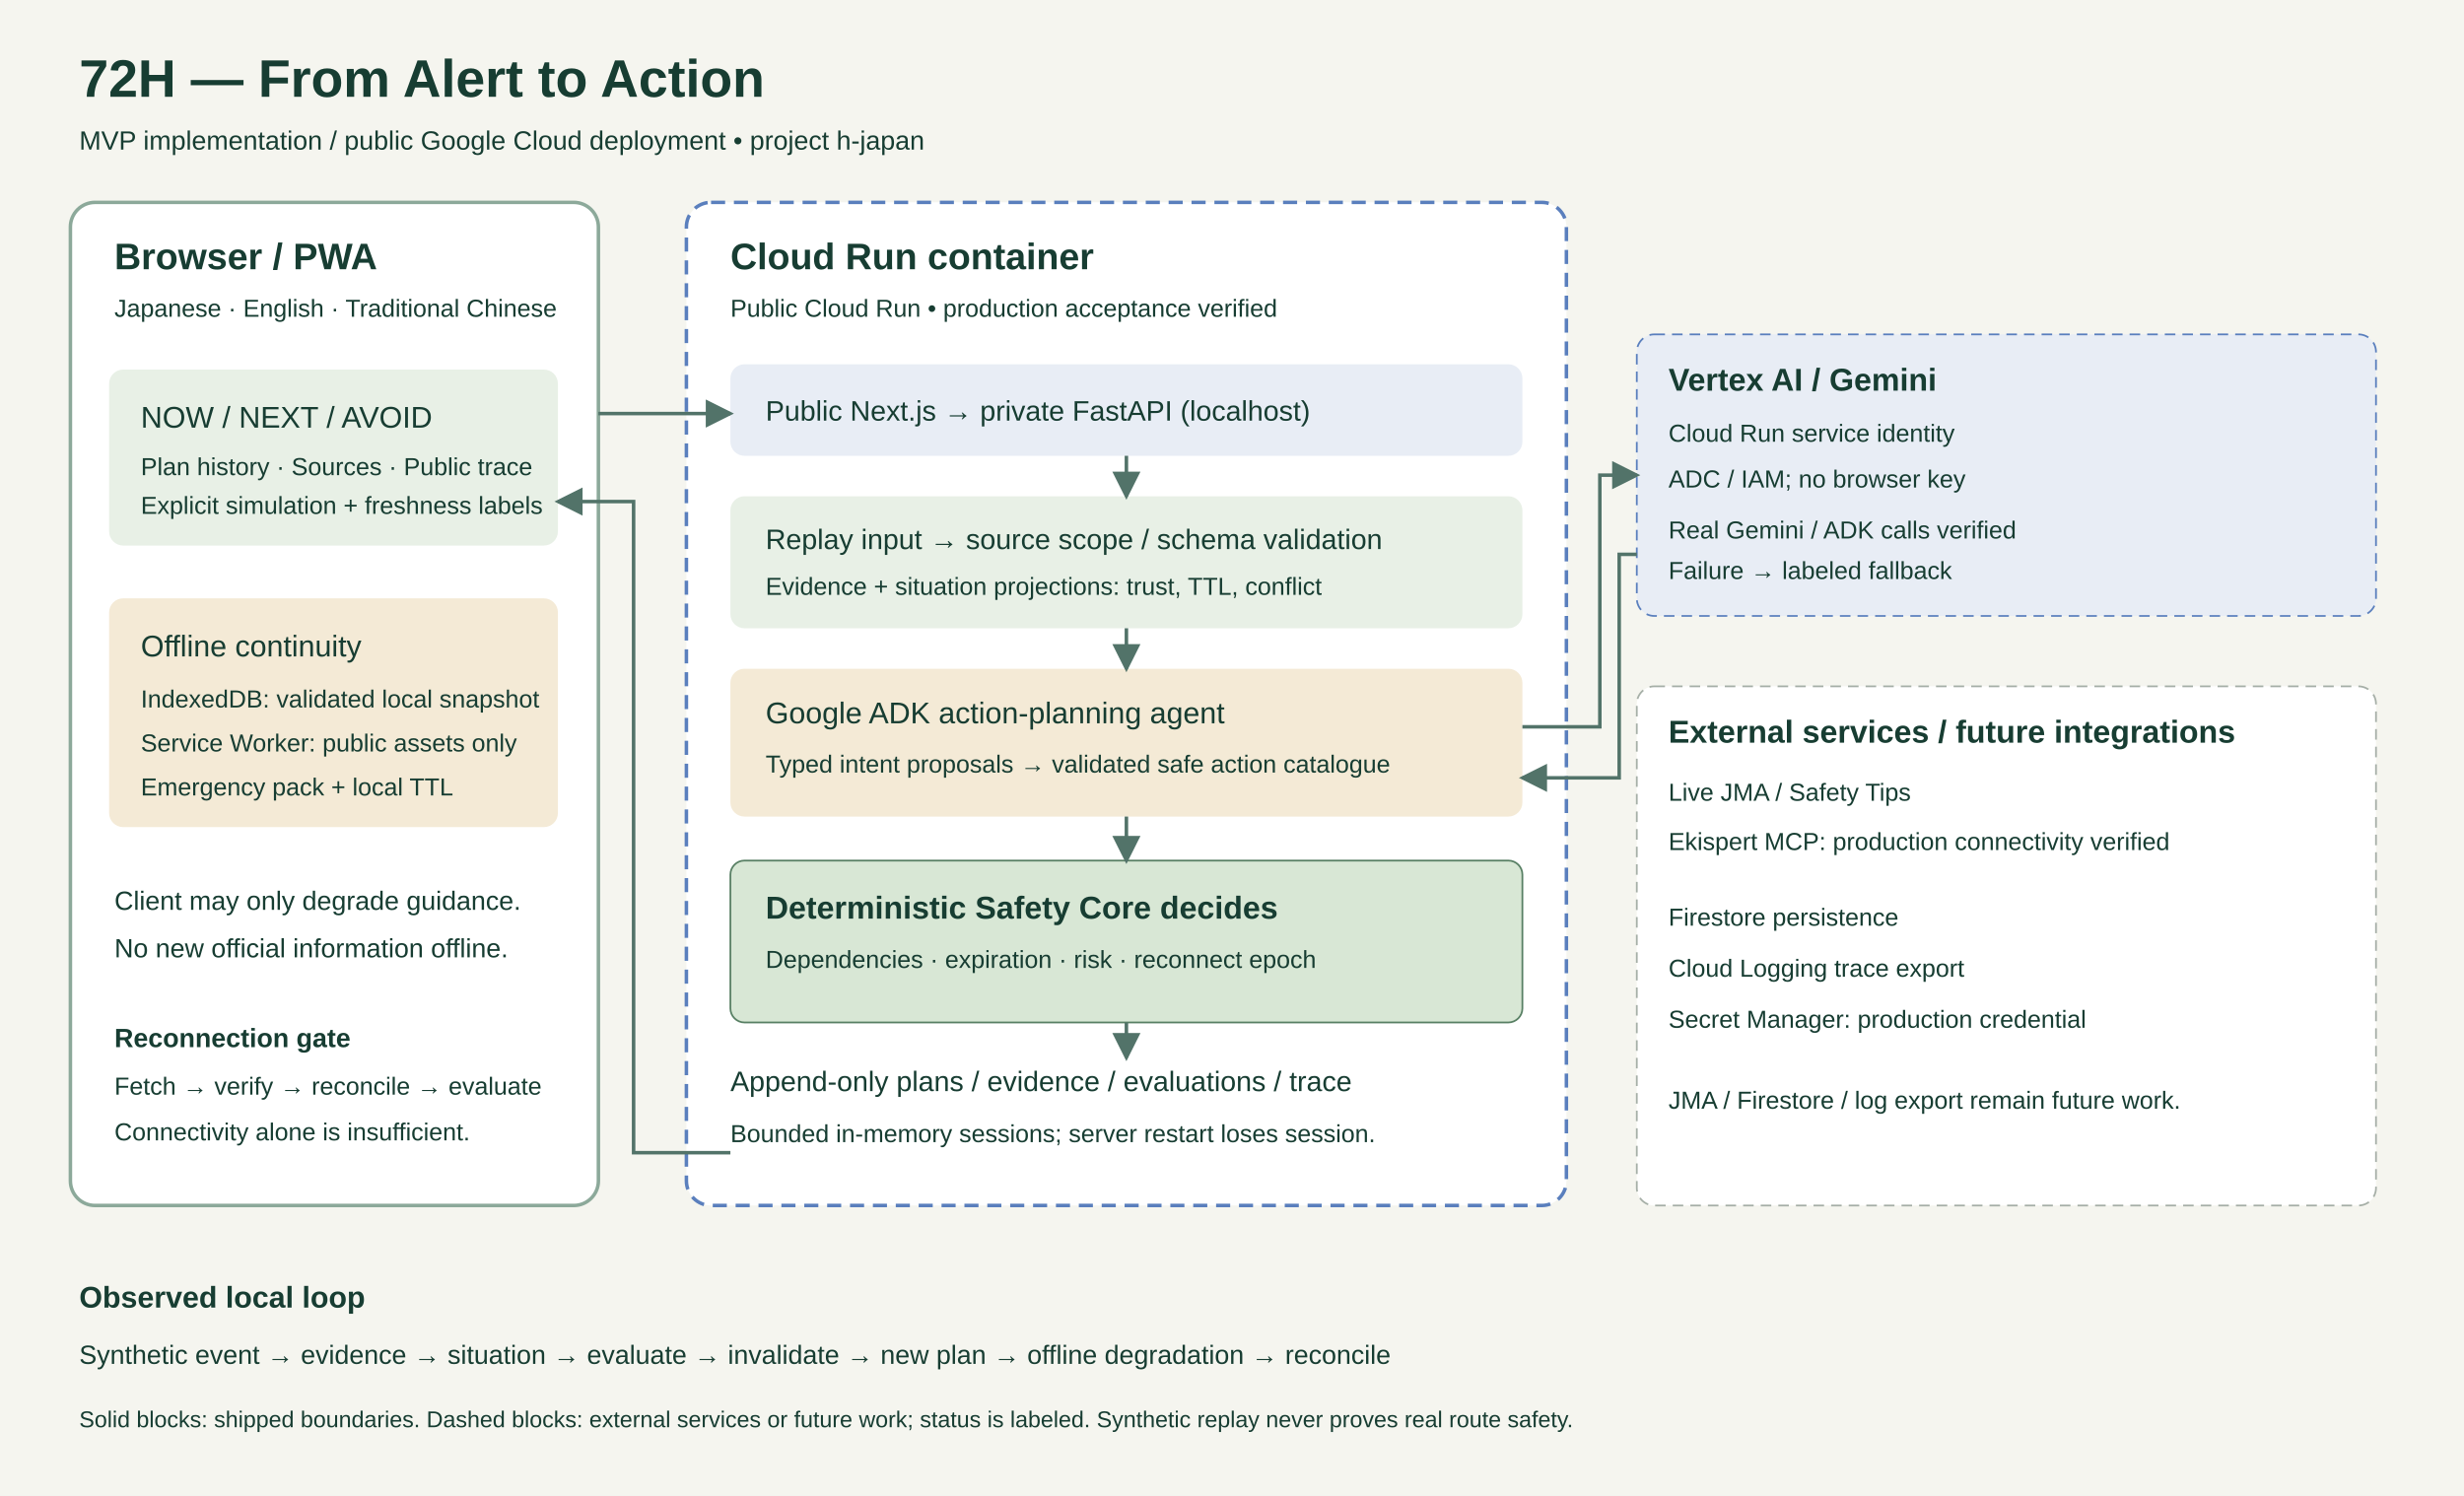
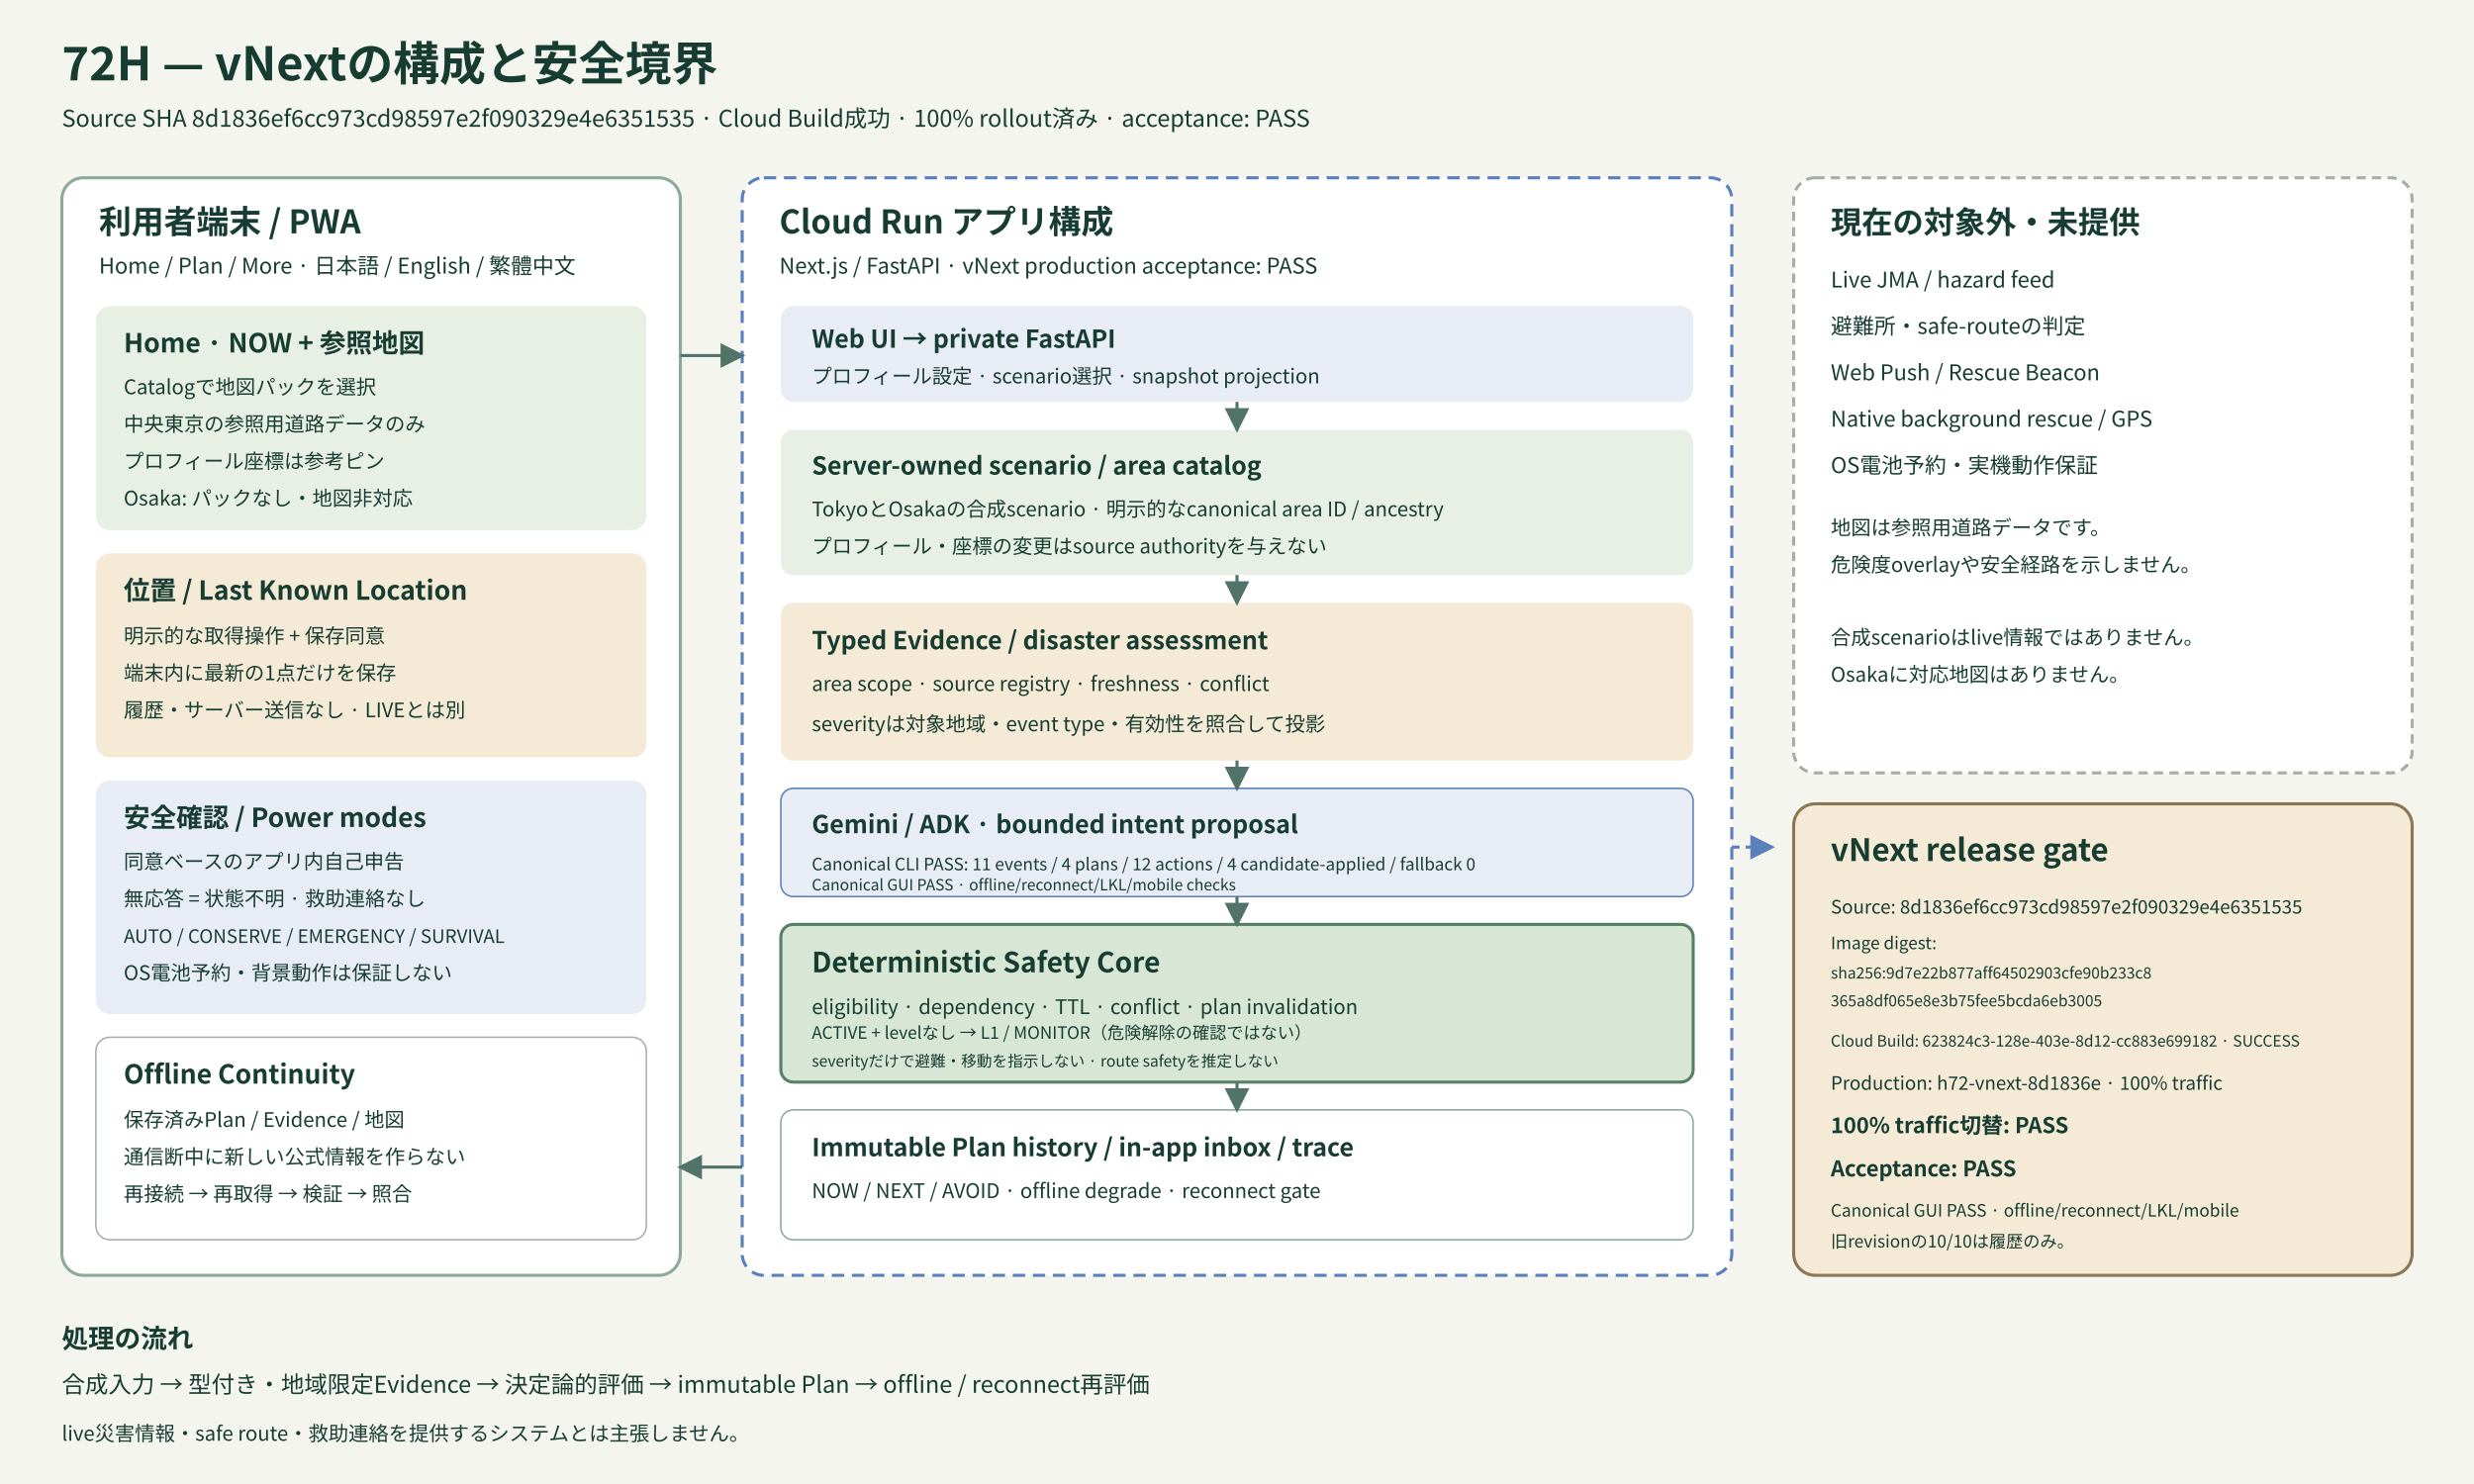
- <svg xmlns="http://www.w3.org/2000/svg" width="1400" height="850" viewBox="0 0 1400 850" role="img" aria-labelledby="title desc">
+ <svg xmlns="http://www.w3.org/2000/svg" width="1600" height="960" viewBox="0 0 1600 960" role="img" aria-labelledby="title desc">
  <defs>
    <marker id="arrow" markerWidth="8" markerHeight="8" refX="7" refY="4" orient="auto">
      <path d="M0 0L8 4L0 8Z" fill="#527369" />
    </marker>
+     <marker id="arrowBlue" markerWidth="8" markerHeight="8" refX="7" refY="4" orient="auto">
+       <path d="M0 0L8 4L0 8Z" fill="#5a7fbd" />
+     </marker>
  </defs>
-   <rect width="1400" height="850" fill="#f5f5ef" />
-   <g font-family="Arial, sans-serif" fill="#173d32">
-     <text x="45" y="55" font-size="30" font-weight="bold">72H — From Alert to Action</text>
-     <text x="45" y="85" font-size="15">MVP implementation / public Google Cloud deployment • project h-japan</text>
-     <rect x="40" y="115" width="300" height="570" rx="14" fill="#fff" stroke="#8ca99a" stroke-width="2" />
-     <text x="65" y="153" font-size="21" font-weight="bold">Browser / PWA</text>
-     <text x="65" y="180" font-size="14">Japanese · English · Traditional Chinese</text>
-     <rect x="62" y="210" width="255" height="100" rx="8" fill="#e8f0e6" />
-     <text x="80" y="243" font-size="17">NOW / NEXT / AVOID</text>
-     <text x="80" y="270" font-size="14">Plan history · Sources · Public trace</text>
-     <text x="80" y="292" font-size="14">Explicit simulation + freshness labels</text>
-     <rect x="62" y="340" width="255" height="130" rx="8" fill="#f4ead6" />
-     <text x="80" y="373" font-size="17">Offline continuity</text>
-     <text x="80" y="402" font-size="14">IndexedDB: validated local snapshot</text>
-     <text x="80" y="427" font-size="14">Service Worker: public assets only</text>
-     <text x="80" y="452" font-size="14">Emergency pack + local TTL</text>
-     <text x="65" y="517" font-size="15">Client may only degrade guidance.</text>
-     <text x="65" y="544" font-size="15">No new official information offline.</text>
-     <text x="65" y="595" font-size="15" font-weight="bold">Reconnection gate</text>
-     <text x="65" y="622" font-size="14">Fetch → verify → reconcile → evaluate</text>
-     <text x="65" y="648" font-size="14">Connectivity alone is insufficient.</text>
-     <rect x="390" y="115" width="500" height="570" rx="14" fill="#fff" stroke="#5a7fbd" stroke-width="2" stroke-dasharray="8 5" />
-     <text x="415" y="153" font-size="21" font-weight="bold">Cloud Run container</text>
-     <text x="415" y="180" font-size="14">Public Cloud Run • production acceptance verified</text>
-     <rect x="415" y="207" width="450" height="52" rx="8" fill="#e8edf5" />
-     <text x="435" y="239" font-size="16">Public Next.js → private FastAPI (localhost)</text>
-     <rect x="415" y="282" width="450" height="75" rx="8" fill="#e8f0e6" />
-     <text x="435" y="312" font-size="16">Replay input → source scope / schema validation</text>
-     <text x="435" y="338" font-size="14">Evidence + situation projections: trust, TTL, conflict</text>
-     <rect x="415" y="380" width="450" height="84" rx="8" fill="#f4ead6" />
-     <text x="435" y="411" font-size="17">Google ADK action-planning agent</text>
-     <text x="435" y="439" font-size="14">Typed intent proposals → validated safe action catalogue</text>
-     <rect x="415" y="489" width="450" height="92" rx="8" fill="#d8e7d5" stroke="#588064" />
-     <text x="435" y="522" font-size="18" font-weight="bold">Deterministic Safety Core decides</text>
-     <text x="435" y="550" font-size="14">Dependencies · expiration · risk · reconnect epoch</text>
-     <text x="415" y="620" font-size="16">Append-only plans / evidence / evaluations / trace</text>
-     <text x="415" y="649" font-size="14">Bounded in-memory sessions; server restart loses session.</text>
-     <rect x="930" y="190" width="420" height="160" rx="10" fill="#e8edf5" stroke="#5a7fbd" stroke-dasharray="6 4" />
-     <text x="948" y="222" font-size="18" font-weight="bold">Vertex AI / Gemini</text>
-     <text x="948" y="251" font-size="14">Cloud Run service identity</text>
-     <text x="948" y="277" font-size="14">ADC / IAM; no browser key</text>
-     <text x="948" y="306" font-size="14">Real Gemini / ADK calls verified</text>
-     <text x="948" y="329" font-size="14">Failure → labeled fallback</text>
-     <rect x="930" y="390" width="420" height="295" rx="10" fill="#fff" stroke="#a6afa7" stroke-dasharray="6 4" />
-     <text x="948" y="422" font-size="18" font-weight="bold">External services / future integrations</text>
-     <text x="948" y="455" font-size="14">Live JMA / Safety Tips</text>
-     <text x="948" y="483" font-size="14">Ekispert MCP: production connectivity verified</text>
-     <text x="948" y="526" font-size="14">Firestore persistence</text>
-     <text x="948" y="555" font-size="14">Cloud Logging trace export</text>
-     <text x="948" y="584" font-size="14">Secret Manager: production credential</text>
-     <text x="948" y="630" font-size="14">JMA / Firestore / log export remain future work.</text>
+   <rect width="1600" height="960" fill="#f5f5ef" />
+   <g font-family="Yu Gothic UI, Meiryo, Noto Sans CJK JP, sans-serif" fill="#173d32">
+     <text x="40" y="52" font-size="30" font-weight="bold">72H — vNextの構成と安全境界</text>
+     <text x="40" y="82" font-size="15">Source SHA 8d1836ef6cc973cd98597e2f090329e4e6351535 · Cloud Build成功 · 100% rollout済み · acceptance: PASS</text>
+     <rect x="40" y="115" width="400" height="710" rx="14" fill="#fff" stroke="#8ca99a" stroke-width="2" />
+     <text x="64" y="151" font-size="21" font-weight="bold">利用者端末 / PWA</text>
+     <text x="64" y="177" font-size="14">Home / Plan / More · 日本語 / English / 繁體中文</text>
+     <rect x="62" y="198" width="356" height="145" rx="9" fill="#e8f0e6" />
+     <text x="80" y="228" font-size="17" font-weight="bold">Home · NOW + 参照地図</text>
+     <text x="80" y="255" font-size="13">Catalogで地図パックを選択</text>
+     <text x="80" y="279" font-size="13">中央東京の参照用道路データのみ</text>
+     <text x="80" y="303" font-size="13">プロフィール座標は参考ピン</text>
+     <text x="80" y="327" font-size="13">Osaka: パックなし・地図非対応</text>
+     <rect x="62" y="358" width="356" height="132" rx="9" fill="#f4ead6" />
+     <text x="80" y="388" font-size="17" font-weight="bold">位置 / Last Known Location</text>
+     <text x="80" y="416" font-size="13">明示的な取得操作 + 保存同意</text>
+     <text x="80" y="440" font-size="13">端末内に最新の1点だけを保存</text>
+     <text x="80" y="464" font-size="13">履歴・サーバー送信なし · LIVEとは別</text>
+     <rect x="62" y="505" width="356" height="151" rx="9" fill="#e8edf5" />
+     <text x="80" y="535" font-size="17" font-weight="bold">安全確認 / Power modes</text>
+     <text x="80" y="562" font-size="13">同意ベースのアプリ内自己申告</text>
+     <text x="80" y="586" font-size="13">無応答 = 状態不明 · 救助連絡なし</text>
+     <text x="80" y="610" font-size="12">AUTO / CONSERVE / EMERGENCY / SURVIVAL</text>
+     <text x="80" y="634" font-size="13">OS電池予約・背景動作は保証しない</text>
+     <rect x="62" y="671" width="356" height="131" rx="9" fill="#fff" stroke="#a6afa7" />
+     <text x="80" y="701" font-size="17" font-weight="bold">Offline Continuity</text>
+     <text x="80" y="729" font-size="13">保存済みPlan / Evidence / 地図</text>
+     <text x="80" y="753" font-size="13">通信断中に新しい公式情報を作らない</text>
+     <text x="80" y="777" font-size="13">再接続 → 再取得 → 検証 → 照合</text>
+     <rect x="480" y="115" width="640" height="710" rx="14" fill="#fff" stroke="#5a7fbd" stroke-width="2" stroke-dasharray="8 5" />
+     <text x="504" y="151" font-size="21" font-weight="bold">Cloud Run アプリ構成</text>
+     <text x="504" y="177" font-size="14">Next.js / FastAPI · vNext production acceptance: PASS</text>
+     <rect x="505" y="198" width="590" height="62" rx="8" fill="#e8edf5" />
+     <text x="525" y="225" font-size="16" font-weight="bold">Web UI → private FastAPI</text>
+     <text x="525" y="248" font-size="13">プロフィール設定 · scenario選択 · snapshot projection</text>
+     <rect x="505" y="278" width="590" height="94" rx="8" fill="#e8f0e6" />
+     <text x="525" y="307" font-size="16" font-weight="bold">Server-owned scenario / area catalog</text>
+     <text x="525" y="334" font-size="13">TokyoとOsakaの合成scenario · 明示的なcanonical area ID / ancestry</text>
+     <text x="525" y="358" font-size="13">プロフィール・座標の変更はsource authorityを与えない</text>
+     <rect x="505" y="390" width="590" height="102" rx="8" fill="#f4ead6" />
+     <text x="525" y="420" font-size="16" font-weight="bold">Typed Evidence / disaster assessment</text>
+     <text x="525" y="447" font-size="13">area scope · source registry · freshness · conflict</text>
+     <text x="525" y="473" font-size="13">severityは対象地域・event type・有効性を照合して投影</text>
+     <rect x="505" y="510" width="590" height="70" rx="8" fill="#e8edf5" stroke="#5a7fbd" />
+     <text x="525" y="539" font-size="16" font-weight="bold">Gemini / ADK · bounded intent proposal</text>
+     <text x="525" y="563" font-size="11">Canonical CLI PASS: 11 events / 4 plans / 12 actions / 4 candidate-applied / fallback 0</text>
+     <text x="525" y="576" font-size="10">Canonical GUI PASS · offline/reconnect/LKL/mobile checks</text>
+     <rect x="505" y="598" width="590" height="102" rx="8" fill="#d8e7d5" stroke="#588064" stroke-width="2" />
+     <text x="525" y="629" font-size="18" font-weight="bold">Deterministic Safety Core</text>
+     <text x="525" y="656" font-size="13">eligibility · dependency · TTL · conflict · plan invalidation</text>
+     <text x="525" y="672" font-size="11">ACTIVE + levelなし → L1 / MONITOR（危険解除の確認ではない）</text>
+     <text x="525" y="690" font-size="10">severityだけで避難・移動を指示しない · route safetyを推定しない</text>
+     <rect x="505" y="718" width="590" height="84" rx="8" fill="#fff" stroke="#8ca99a" />
+     <text x="525" y="748" font-size="16" font-weight="bold">Immutable Plan history / in-app inbox / trace</text>
+     <text x="525" y="775" font-size="13">NOW / NEXT / AVOID · offline degrade · reconnect gate</text>
+     <rect x="1160" y="115" width="400" height="385" rx="14" fill="#fff" stroke="#a6afa7" stroke-width="2" stroke-dasharray="6 4" />
+     <text x="1184" y="151" font-size="20" font-weight="bold">現在の対象外・未提供</text>
+     <text x="1184" y="186" font-size="14">Live JMA / hazard feed</text>
+     <text x="1184" y="216" font-size="14">避難所・safe-routeの判定</text>
+     <text x="1184" y="246" font-size="14">Web Push / Rescue Beacon</text>
+     <text x="1184" y="276" font-size="14">Native background rescue / GPS</text>
+     <text x="1184" y="306" font-size="14">OS電池予約・実機動作保証</text>
+     <text x="1184" y="346" font-size="13">地図は参照用道路データです。</text>
+     <text x="1184" y="370" font-size="13">危険度overlayや安全経路を示しません。</text>
+     <text x="1184" y="417" font-size="13">合成scenarioはlive情報ではありません。</text>
+     <text x="1184" y="441" font-size="13">Osakaに対応地図はありません。</text>
+     <rect x="1160" y="520" width="400" height="305" rx="14" fill="#f4ead6" stroke="#8c7653" stroke-width="2" />
+     <text x="1184" y="557" font-size="20" font-weight="bold">vNext release gate</text>
+     <text x="1184" y="591" font-size="12">Source: 8d1836ef6cc973cd98597e2f090329e4e6351535</text>
+     <text x="1184" y="614" font-size="11">Image digest:</text>
+     <text x="1184" y="633" font-size="10">sha256:9d7e22b877aff64502903cfe90b233c8</text>
+     <text x="1184" y="651" font-size="10">365a8df065e8e3b75fee5bcda6eb3005</text>
+     <text x="1184" y="677" font-size="10">Cloud Build: 623824c3-128e-403e-8d12-cc883e699182 · SUCCESS</text>
+     <text x="1184" y="705" font-size="12">Production: h72-vnext-8d1836e · 100% traffic</text>
+     <text x="1184" y="733" font-size="14" font-weight="bold">100% traffic切替: PASS</text>
+     <text x="1184" y="761" font-size="14" font-weight="bold">Acceptance: PASS</text>
+     <text x="1184" y="787" font-size="11">Canonical GUI PASS · offline/reconnect/LKL/mobile</text>
+     <text x="1184" y="807" font-size="11">旧revisionの10/10は履歴のみ。</text>
    <g stroke="#527369" stroke-width="2" fill="none" marker-end="url(#arrow)">
-       <path d="M340 235H415" />
-       <path d="M640 259V282" />
-       <path d="M640 357V380" />
-       <path d="M640 464V489" />
-       <path d="M640 581V601" />
-       <path d="M415 655H360V285H317" />
-       <path d="M865 413H909V270H930" />
-       <path d="M930 315H920V442H865" />
+       <path d="M440 230H480" />
+       <path d="M480 755H440" />
+       <path d="M800 260V278" />
+       <path d="M800 372V390" />
+       <path d="M800 492V510" />
+       <path d="M800 580V598" />
+       <path d="M800 700V718" />
    </g>
-     <text x="45" y="743" font-size="17" font-weight="bold">Observed local loop</text>
-     <text x="45" y="775" font-size="15">Synthetic event → evidence → situation → evaluate → invalidate → new plan → offline degradation → reconcile</text>
-     <text x="45" y="811" font-size="13">Solid blocks: shipped boundaries. Dashed blocks: external services or future work; status is labeled. Synthetic replay never proves real route safety.</text>
+     <path d="M1120 548H1146" stroke="#5a7fbd" stroke-width="2" stroke-dasharray="5 4" marker-end="url(#arrowBlue)" />
+     <text x="40" y="872" font-size="17" font-weight="bold">処理の流れ</text>
+     <text x="40" y="901" font-size="15">合成入力 → 型付き・地域限定Evidence → 決定論的評価 → immutable Plan → offline / reconnect再評価</text>
+     <text x="40" y="932" font-size="13">live災害情報・safe route・救助連絡を提供するシステムとは主張しません。</text>
  </g>
</svg>
